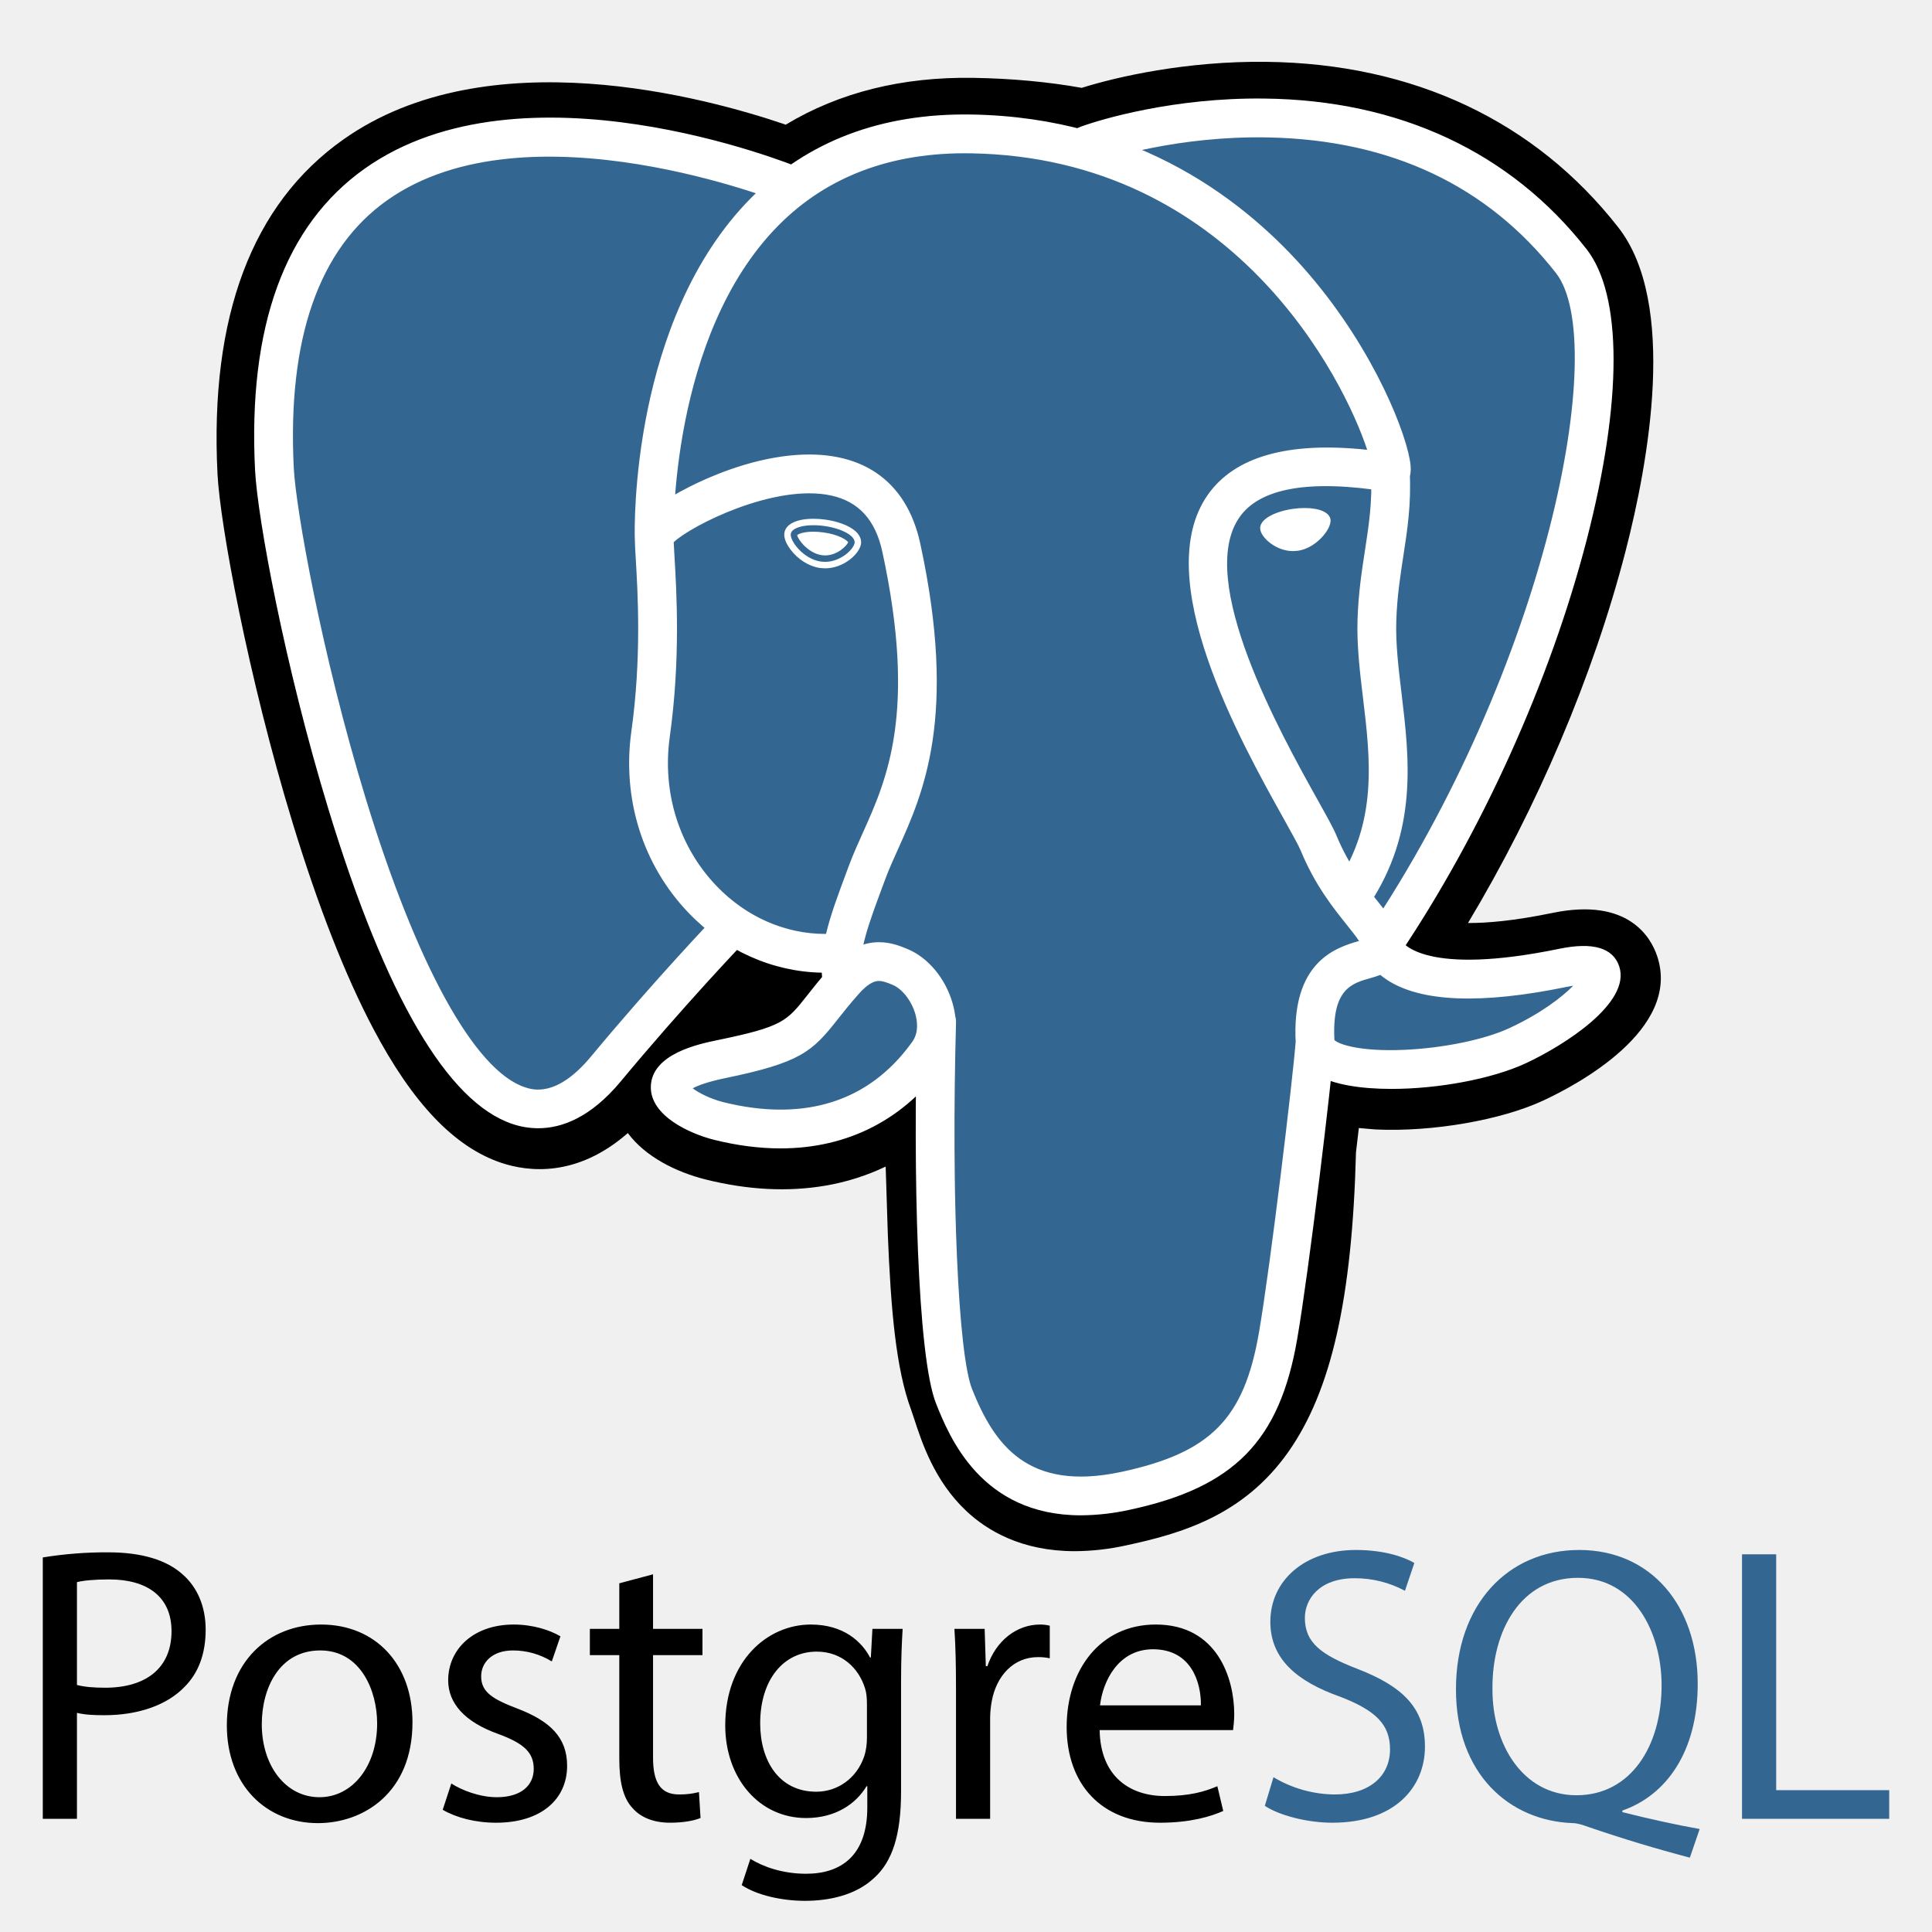
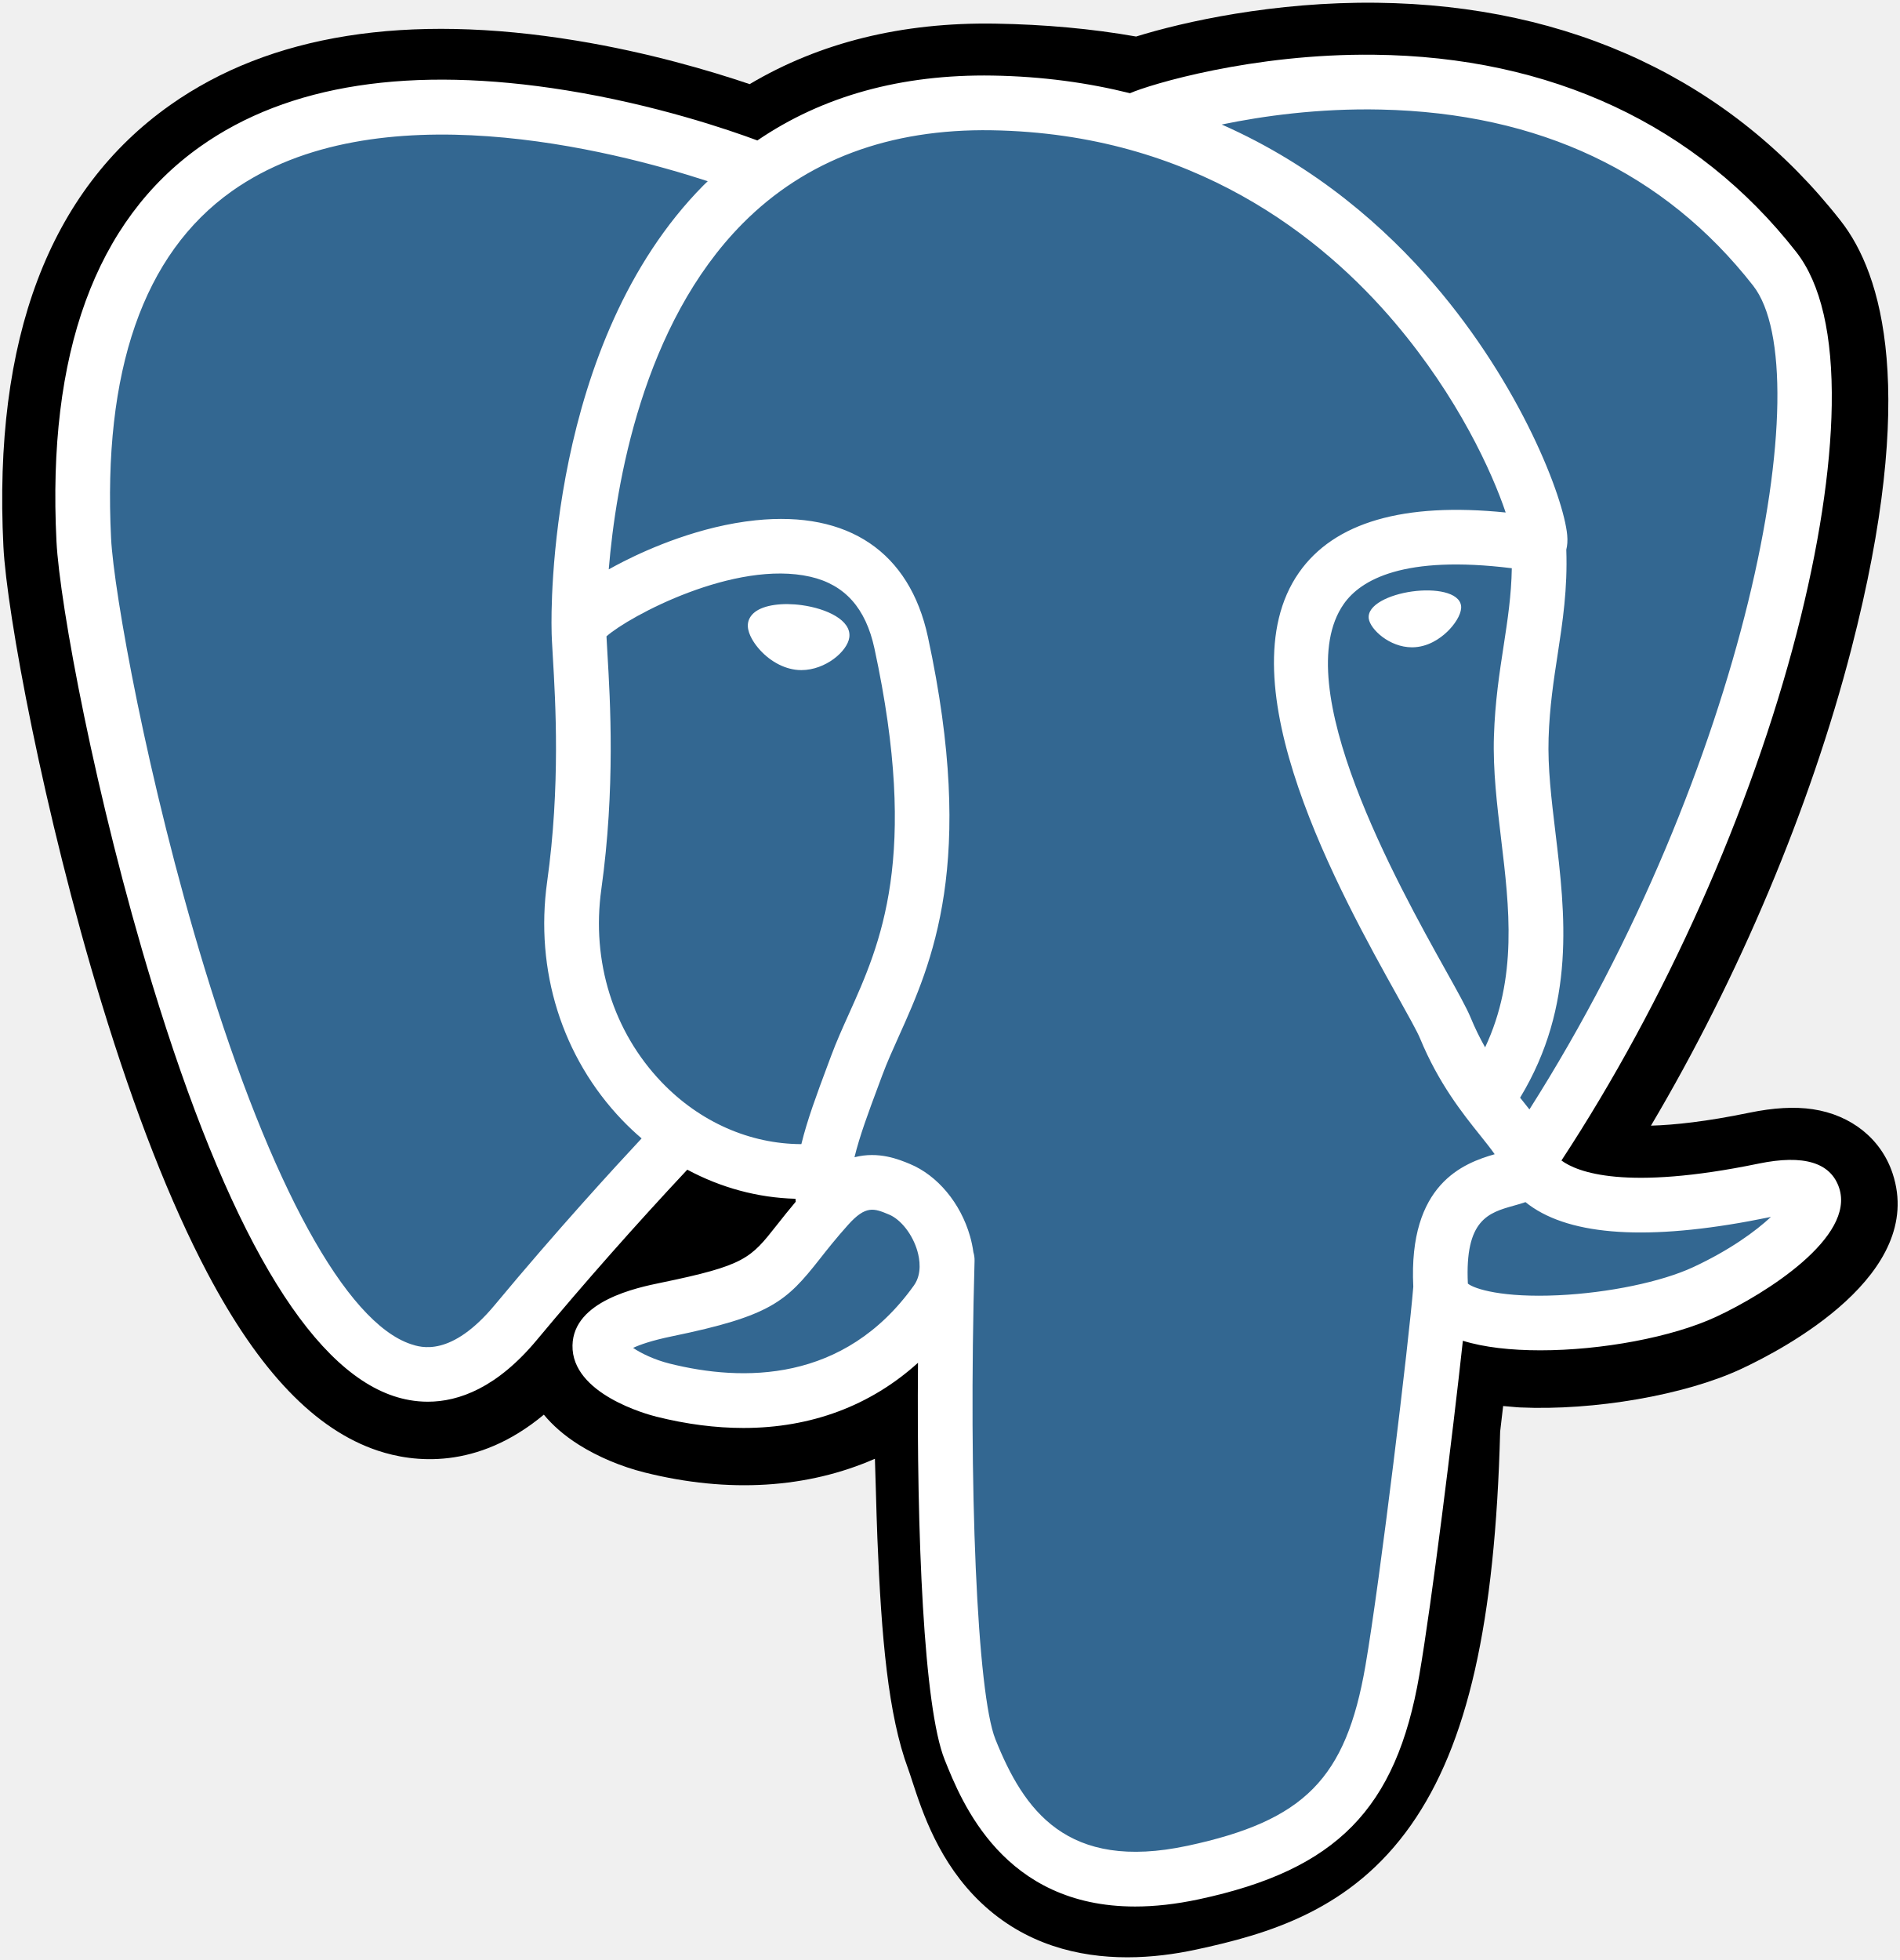
- <svg xmlns="http://www.w3.org/2000/svg" viewBox="0 0 128 128">
-   <path d="M85.988 76.075c.632-5.262.443-6.034 4.362-5.182l.995.088c3.014.137 6.957-.485 9.272-1.561 4.986-2.313 7.942-6.177 3.026-5.162-11.215 2.313-11.986-1.483-11.986-1.483C103.5 45.204 108.451 22.9 104.178 17.44 92.524 2.548 72.35 9.59 72.012 9.773l-.108.021c-2.216-.461-4.695-.735-7.481-.78-5.075-.083-8.926 1.331-11.847 3.546 0 0-35.989-14.827-34.315 18.646.356 7.121 10.207 53.882 21.956 39.758 4.294-5.164 8.444-9.531 8.444-9.531 2.061 1.369 4.528 2.067 7.116 1.816l.2-.17c-.062.641-.035 1.268.081 2.01-3.027 3.383-2.137 3.977-8.189 5.222-6.122 1.262-2.525 3.508-.178 4.095 2.848.713 9.433 1.722 13.884-4.509l-.177.711c1.188.95 1.107 6.827 1.275 11.026.168 4.199.45 8.117 1.306 10.429.856 2.31 1.866 8.261 9.819 6.557 6.646-1.426 11.727-3.476 12.19-22.545" />
-   <path d="M71.208 102.77c-3.518 0-5.808-1.36-7.2-2.674-2.1-1.981-2.933-4.534-3.43-6.059l-.215-.637c-1.002-2.705-1.341-6.599-1.542-11.613a199.25 199.25 0 01-.075-2.352c-.017-.601-.038-1.355-.068-2.146a15.157 15.157 0 01-3.997 1.264c-2.48.424-5.146.286-7.926-.409-1.961-.49-3.999-1.506-5.16-3.076-3.385 2.965-6.614 2.562-8.373 1.976-3.103-1.035-5.88-3.942-8.491-8.89-1.859-3.523-3.658-8.115-5.347-13.646-2.94-9.633-4.808-19.779-4.974-23.109-.522-10.427 2.284-17.883 8.34-22.16 9.555-6.749 24.03-2.781 29.307-.979 3.545-2.137 7.716-3.178 12.43-3.102 2.532.041 4.942.264 7.181.662 2.335-.734 6.949-1.788 12.23-1.723 9.73.116 17.793 3.908 23.316 10.966 3.941 5.036 1.993 15.61.48 21.466-2.127 8.235-5.856 16.996-10.436 24.622 1.244.009 3.045-.141 5.607-.669 5.054-1.044 6.531 1.666 6.932 2.879 1.607 4.867-5.378 8.544-7.557 9.555-2.792 1.297-7.343 2.086-11.071 1.915l-.163-.011-.979-.086-.097.816-.093.799c-.25 9.664-1.631 15.784-4.472 19.829-2.977 4.239-7.116 5.428-10.761 6.209a16.146 16.146 0 01-3.396.383zm-7.402-35.174c2.271 1.817 2.47 5.236 2.647 11.626.022.797.043 1.552.071 2.257.086 2.134.287 7.132 1.069 9.244.111.298.21.602.314.922.872 2.672 1.31 4.011 5.081 3.203 3.167-.678 4.794-1.287 6.068-3.101 1.852-2.638 2.888-7.941 3.078-15.767l3.852.094-3.826-.459.112-.955c.367-3.148.631-5.424 2.736-6.928 1.688-1.207 3.613-1.09 5.146-.814-1.684-1.271-2.15-2.765-2.274-3.377l-.321-1.582.902-1.34c5.2-7.716 9.489-17.199 11.767-26.018 2.34-9.062 1.626-13.875.913-14.785-9.446-12.071-25.829-7.088-27.539-6.521l-.29.156-1.45.271-.743-.154c-2.047-.425-4.321-.66-6.76-.7-3.831-.064-6.921.841-9.455 2.764l-1.758 1.333-2.041-.841c-4.358-1.782-17.162-5.365-23.918-.58-3.75 2.656-5.458 7.861-5.078 15.47.125 2.512 1.833 12.021 4.647 21.245 3.891 12.746 7.427 16.979 8.903 17.472.257.087.926-.433 1.591-1.231 4.326-5.203 8.44-9.54 8.613-9.723l2.231-2.347 2.697 1.792c1.087.723 2.286 1.132 3.518 1.209l6.433-5.486-.932 9.51c-.021.214-.031.504.053 1.044l.28 1.803-1.213 1.358-.14.157 3.534 1.632 1.482-1.853z" />
-   <path fill="#336791" d="M103.646 64.258c-11.216 2.313-11.987-1.484-11.987-1.484 11.842-17.571 16.792-39.876 12.52-45.335C92.524 2.547 72.35 9.59 72.013 9.773l-.109.019c-2.216-.459-4.695-.733-7.482-.778-5.075-.083-8.925 1.33-11.846 3.545 0 0-35.99-14.826-34.316 18.647.356 7.121 10.207 53.882 21.956 39.758 4.294-5.164 8.443-9.531 8.443-9.531 2.061 1.369 4.528 2.067 7.115 1.816l.201-.17c-.062.641-.034 1.268.08 2.01-3.026 3.383-2.138 3.977-8.188 5.222-6.123 1.262-2.526 3.508-.177 4.095 2.847.713 9.433 1.722 13.883-4.509l-.178.711c1.186.95 2.019 6.179 1.879 10.919s-.233 7.994.702 10.536c.935 2.541 1.866 8.261 9.82 6.557 6.646-1.425 10.09-5.116 10.57-11.272.34-4.377 1.109-3.73 1.158-7.644l.618-1.853c.711-5.934.113-7.848 4.208-6.957l.995.087c3.014.138 6.958-.485 9.273-1.561 4.986-2.314 7.943-6.177 3.028-5.162z" />
-   <path fill="#fff" d="M71.61 100.394c-6.631.001-8.731-5.25-9.591-7.397-1.257-3.146-1.529-15.358-1.249-25.373a1.286 1.286 0 012.57.072c-.323 11.551.136 22.018 1.066 24.346 1.453 3.632 3.656 6.809 9.887 5.475 5.915-1.269 8.13-3.512 9.116-9.23.758-4.389 2.254-16.874 2.438-19.338a1.285 1.285 0 012.563.191c-.192 2.564-1.682 15.026-2.469 19.584-1.165 6.755-4.176 9.819-11.11 11.306a15.462 15.462 0 01-3.221.364zM35.659 74.749a5.343 5.343 0 01-1.704-.281c-4.307-1.437-8.409-8.451-12.193-20.849-2.88-9.438-4.705-19.288-4.865-22.489-.475-9.49 1.97-16.205 7.265-19.957 10.476-7.423 28.1-.354 28.845-.05a1.285 1.285 0 01-.972 2.379v.001c-.17-.07-17.07-6.84-26.392-.229-4.528 3.211-6.607 9.175-6.18 17.729.135 2.696 1.84 12.311 4.757 21.867 3.378 11.067 7.223 18.052 10.548 19.16.521.175 2.109.704 4.381-2.026 4.272-5.14 8.197-9.242 8.236-9.283a1.286 1.286 0 011.856 1.778c-.039.04-3.904 4.081-8.116 9.148-1.995 2.398-3.908 3.102-5.466 3.102zm55.92-10.829a1.284 1.284 0 01-1.065-2.004c11.971-17.764 16.173-39.227 12.574-43.825-4.53-5.788-10.927-8.812-19.012-8.985-5.987-.13-10.746 1.399-11.523 1.666l-.195.079c-.782.246-1.382-.183-1.608-.684a1.29 1.29 0 01.508-1.631l.346-.142-.017.005.018-.006c1.321-.483 6.152-1.933 12.137-1.864 8.947.094 16.337 3.545 21.371 9.977 2.382 3.044 2.387 10.057.015 19.24-2.418 9.362-6.968 19.425-12.482 27.607a1.282 1.282 0 01-1.067.567zm.611 8.223c-2.044 0-3.876-.287-4.973-.945-1.128-.675-1.343-1.594-1.371-2.081-.308-5.404 2.674-6.345 4.195-6.774-.212-.32-.514-.697-.825-1.086-.887-1.108-2.101-2.626-3.037-4.896-.146-.354-.606-1.179-1.138-2.133-2.883-5.169-8.881-15.926-5.028-21.435 1.784-2.549 5.334-3.552 10.566-2.992-1.539-4.689-8.869-19.358-26.259-19.643-5.231-.088-9.521 1.521-12.744 4.775-7.217 7.289-6.955 20.477-6.952 20.608a1.284 1.284 0 11-2.569.067c-.016-.585-.286-14.424 7.695-22.484 3.735-3.772 8.651-5.634 14.612-5.537C75.49 7.77 82.651 13.426 86.7 18.14c4.412 5.136 6.576 10.802 6.754 12.692.133 1.406-.876 1.688-1.08 1.729l-.463.011c-5.135-.822-8.429-.252-9.791 1.695-2.931 4.188 2.743 14.363 5.166 18.709.619 1.108 1.065 1.909 1.269 2.404.796 1.93 1.834 3.227 2.668 4.269.733.917 1.369 1.711 1.597 2.645.105.185 1.603 2.399 10.488.565 2.227-.459 3.562-.066 3.97 1.168.803 2.429-3.702 5.261-6.196 6.42-2.238 1.039-5.805 1.696-8.892 1.696zm-3.781-3.238c.281.285 1.691.775 4.612.65 2.596-.112 5.335-.677 6.979-1.439 2.102-.976 3.504-2.067 4.231-2.812l-.404.074c-5.681 1.173-9.699 1.017-11.942-.465a4.821 4.821 0 01-.435-.323c-.243.096-.468.159-.628.204-1.273.357-2.589.726-2.413 4.111zm-36.697 7.179c-1.411 0-2.896-.191-4.413-.572-1.571-.393-4.221-1.576-4.18-3.519.045-2.181 3.216-2.835 4.411-3.081 4.312-.888 4.593-1.244 5.941-2.955.393-.499.882-1.12 1.548-1.865.99-1.107 2.072-1.669 3.216-1.669.796 0 1.45.271 1.881.449 1.376.57 2.524 1.948 2.996 3.598.426 1.488.223 2.92-.572 4.032-2.608 3.653-6.352 5.582-10.828 5.582zm-5.817-3.98c.388.299 1.164.699 2.027.916 1.314.328 2.588.495 3.79.495 3.662 0 6.601-1.517 8.737-4.506.445-.624.312-1.415.193-1.832-.25-.872-.87-1.665-1.509-1.931-.347-.144-.634-.254-.898-.254-.142 0-.573 0-1.3.813-.614.686-1.055 1.246-1.446 1.741-1.678 2.131-2.447 2.854-7.441 3.883-1.218.252-1.843.506-2.153.675zm9.882-5.928a1.286 1.286 0 01-1.269-1.09 6.026 6.026 0 01-.064-.644c-3.274-.062-6.432-1.466-8.829-3.968-3.031-3.163-4.411-7.545-3.785-12.022.68-4.862.426-9.154.289-11.46a25.514 25.514 0 01-.063-1.425c.002-.406.01-1.485 3.615-3.312 1.282-.65 3.853-1.784 6.661-2.075 4.654-.48 7.721 1.592 8.639 5.836 2.478 11.46.196 16.529-1.47 20.23-.311.688-.604 1.34-.838 1.97l-.207.557c-.88 2.36-1.641 4.399-1.407 5.923a1.287 1.287 0 01-1.075 1.466l-.197.014zM44.634 35.922l.051.918c.142 2.395.406 6.853-.31 11.969-.516 3.692.612 7.297 3.095 9.888 1.962 2.048 4.546 3.178 7.201 3.178h.055c.298-1.253.791-2.575 1.322-4l.206-.553c.265-.712.575-1.401.903-2.13 1.604-3.564 3.6-8 1.301-18.633-.456-2.105-1.56-3.324-3.375-3.726-3.728-.824-9.283 1.98-10.449 3.089zm7.756-.545c-.064.454.833 1.667 2.001 1.829 1.167.163 2.166-.785 2.229-1.239.063-.455-.833-.955-2.002-1.118-1.167-.163-2.166.073-2.228.528zm2.27 2.277l-.328-.023c-.725-.101-1.458-.558-1.959-1.223-.176-.233-.464-.687-.407-1.091.082-.593.804-.947 1.933-.947.253 0 .515.019.78.055.616.086 1.189.264 1.612.5.733.41.787.866.754 1.103-.091.653-1.133 1.626-2.385 1.626zm-1.844-2.201c.037.28.73 1.205 1.634 1.33l.209.015c.834 0 1.458-.657 1.531-.872-.077-.146-.613-.511-1.631-.651a4.72 4.72 0 00-.661-.048c-.652-.001-1.001.146-1.082.226zm35.121-1.003c.063.455-.832 1.668-2.001 1.83-1.168.162-2.167-.785-2.231-1.24-.062-.454.834-.955 2.002-1.117 1.168-.164 2.166.074 2.23.527zm-2.27 2.062c-1.125 0-2.094-.875-2.174-1.442-.092-.681 1.029-1.199 2.185-1.359.254-.036.506-.054.749-.054.997 0 1.657.293 1.723.764.043.306-.191.777-.595 1.201-.266.28-.826.765-1.588.87l-.3.02zm.759-2.427c-.223 0-.455.017-.69.049-1.162.161-1.853.628-1.82.878.039.274.78 1.072 1.75 1.072l.239-.017c.634-.089 1.11-.502 1.337-.741.356-.375.498-.727.481-.848-.021-.157-.449-.393-1.297-.393zm3.194 26.453a1.285 1.285 0 01-1.067-2c2.736-4.087 2.235-8.256 1.751-12.286-.207-1.718-.42-3.493-.364-5.198.056-1.753.278-3.199.494-4.599.255-1.657.496-3.224.396-5.082a1.286 1.286 0 012.567-.138c.114 2.124-.159 3.896-.423 5.611-.204 1.323-.415 2.691-.466 4.29-.049 1.509.144 3.112.348 4.808.516 4.287 1.099 9.146-2.167 14.023-.248.37-.655.571-1.069.571z" />
-   <path d="M2.835 103.184a26.23 26.23 0 014.343-.338c2.235 0 3.874.52 4.914 1.456.962.832 1.534 2.106 1.534 3.667 0 1.586-.469 2.834-1.353 3.744-1.196 1.274-3.146 1.924-5.356 1.924-.676 0-1.3-.026-1.819-.156v7.021H2.835v-17.318zm2.263 8.45c.494.13 1.118.182 1.872.182 2.729 0 4.394-1.326 4.394-3.744 0-2.314-1.638-3.432-4.134-3.432-.988 0-1.742.078-2.132.182v6.812zm22.23 2.47c0 4.654-3.225 6.683-6.267 6.683-3.406 0-6.032-2.496-6.032-6.475 0-4.212 2.756-6.682 6.24-6.682 3.615-.001 6.059 2.626 6.059 6.474zm-9.984.13c0 2.756 1.586 4.836 3.822 4.836 2.184 0 3.821-2.054 3.821-4.888 0-2.132-1.065-4.836-3.77-4.836s-3.873 2.496-3.873 4.888zm12.557 3.926c.676.442 1.872.91 3.016.91 1.664 0 2.444-.832 2.444-1.872 0-1.092-.649-1.69-2.34-2.314-2.262-.806-3.328-2.054-3.328-3.562 0-2.028 1.638-3.692 4.342-3.692 1.274 0 2.393.364 3.095.78l-.572 1.664a4.897 4.897 0 00-2.574-.728c-1.352 0-2.106.78-2.106 1.716 0 1.04.755 1.508 2.393 2.132 2.184.832 3.302 1.924 3.302 3.796 0 2.21-1.716 3.77-4.706 3.77-1.378 0-2.652-.338-3.536-.858l.57-1.742zm13.365-13.859v3.614h3.275v1.742h-3.275v6.786c0 1.56.441 2.444 1.716 2.444a5.09 5.09 0 001.326-.156l.104 1.716c-.441.182-1.144.312-2.027.312-1.066 0-1.925-.338-2.471-.962-.649-.676-.884-1.794-.884-3.276v-6.864h-1.95v-1.742h1.95v-3.016l2.236-.598zm16.536 3.615c-.053.91-.104 1.924-.104 3.458v7.306c0 2.886-.572 4.654-1.794 5.747-1.222 1.144-2.99 1.508-4.576 1.508-1.508 0-3.172-.364-4.187-1.04l.572-1.742c.832.52 2.132.988 3.692.988 2.34 0 4.056-1.222 4.056-4.394v-1.404h-.052c-.702 1.17-2.054 2.106-4.004 2.106-3.12 0-5.356-2.652-5.356-6.137 0-4.264 2.782-6.682 5.668-6.682 2.185 0 3.381 1.144 3.927 2.184h.052l.104-1.898h2.002zm-2.366 4.966c0-.39-.026-.728-.13-1.04-.416-1.326-1.534-2.418-3.198-2.418-2.185 0-3.744 1.846-3.744 4.758 0 2.47 1.248 4.524 3.718 4.524 1.404 0 2.678-.884 3.172-2.34.13-.39.183-.832.183-1.222v-2.262zm5.901-1.04c0-1.482-.026-2.756-.104-3.926h2.003l.077 2.47h.104c.572-1.69 1.95-2.756 3.484-2.756.26 0 .441.026.649.078v2.158a3.428 3.428 0 00-.779-.078c-1.612 0-2.757 1.222-3.068 2.938a6.44 6.44 0 00-.104 1.066v6.708h-2.262v-8.658zm9.517 2.782c.052 3.094 2.027 4.368 4.315 4.368 1.639 0 2.626-.286 3.484-.65l.39 1.638c-.806.364-2.184.78-4.186.78-3.874 0-6.188-2.548-6.188-6.344 0-3.796 2.236-6.787 5.902-6.787 4.108 0 5.2 3.614 5.2 5.928 0 .468-.052.832-.078 1.066h-8.839zm6.708-1.638c.025-1.456-.599-3.718-3.172-3.718-2.314 0-3.328 2.132-3.511 3.718h6.683z" />
-   <path fill="#336791" d="M84.371 117.744a8.016 8.016 0 004.056 1.144c2.314 0 3.666-1.222 3.666-2.99 0-1.638-.936-2.574-3.302-3.484-2.86-1.014-4.628-2.496-4.628-4.966 0-2.73 2.262-4.758 5.668-4.758 1.794 0 3.094.416 3.874.858l-.624 1.846a6.98 6.98 0 00-3.328-.832c-2.392 0-3.302 1.43-3.302 2.626 0 1.638 1.065 2.444 3.484 3.38 2.964 1.145 4.472 2.574 4.472 5.148 0 2.704-2.002 5.044-6.136 5.044-1.69 0-3.536-.494-4.473-1.118l.573-1.898zm27.586 5.33a94.846 94.846 0 01-6.708-2.028c-.364-.13-.728-.26-1.066-.26-4.16-.156-7.722-3.224-7.722-8.866 0-5.616 3.432-9.23 8.164-9.23 4.758 0 7.853 3.692 7.853 8.866 0 4.498-2.08 7.384-4.992 8.398v.104c1.742.442 3.64.858 5.122 1.118l-.651 1.898zm-1.872-11.414c0-3.51-1.819-7.125-5.538-7.125-3.822 0-5.694 3.536-5.668 7.333-.026 3.718 2.028 7.072 5.564 7.072 3.615 0 5.642-3.276 5.642-7.28zm5.329-8.684h2.263v15.626h7.488v1.898h-9.751v-17.524z" />
+ <svg xmlns="http://www.w3.org/2000/svg" width="2424" height="2500" viewBox="0 0 256 264" preserveAspectRatio="xMinYMin meet">
+   <path d="M255.008 158.086c-1.535-4.649-5.556-7.887-10.756-8.664-2.452-.366-5.26-.21-8.583.475-5.792 1.195-10.089 1.65-13.225 1.738 11.837-19.985 21.462-42.775 27.003-64.228 8.96-34.689 4.172-50.492-1.423-57.64C233.217 10.847 211.614.683 185.552.372c-13.903-.17-26.108 2.575-32.475 4.549-5.928-1.046-12.302-1.63-18.99-1.738-12.537-.2-23.614 2.533-33.079 8.15-5.24-1.772-13.65-4.27-23.362-5.864-22.842-3.75-41.252-.828-54.718 8.685C6.622 25.672-.937 45.684.461 73.634c.444 8.874 5.408 35.874 13.224 61.48 4.492 14.718 9.282 26.94 14.237 36.33 7.027 13.315 14.546 21.156 22.987 23.972 4.731 1.576 13.327 2.68 22.368-4.85 1.146 1.388 2.675 2.767 4.704 4.048 2.577 1.625 5.728 2.953 8.875 3.74 11.341 2.835 21.964 2.126 31.027-1.848.056 1.612.099 3.152.135 4.482.06 2.157.12 4.272.199 6.25.537 13.374 1.447 23.773 4.143 31.049.148.4.347 1.01.557 1.657 1.345 4.118 3.594 11.012 9.316 16.411 5.925 5.593 13.092 7.308 19.656 7.308 3.292 0 6.433-.432 9.188-1.022 9.82-2.105 20.973-5.311 29.041-16.799 7.628-10.86 11.336-27.217 12.007-52.99.087-.729.167-1.425.244-2.088l.16-1.362 1.797.158.463.031c10.002.456 22.232-1.665 29.743-5.154 5.935-2.754 24.954-12.795 20.476-26.351" />
+   <path d="M237.906 160.722c-29.74 6.135-31.785-3.934-31.785-3.934 31.4-46.593 44.527-105.736 33.2-120.211-30.904-39.485-84.399-20.811-85.292-20.327l-.287.052c-5.876-1.22-12.451-1.946-19.842-2.067-13.456-.22-23.664 3.528-31.41 9.402 0 0-95.43-39.314-90.991 49.444.944 18.882 27.064 142.873 58.218 105.422 11.387-13.695 22.39-25.274 22.39-25.274 5.464 3.63 12.006 5.482 18.864 4.817l.533-.452c-.166 1.7-.09 3.363.213 5.332-8.026 8.967-5.667 10.541-21.711 13.844-16.235 3.346-6.698 9.302-.471 10.86 7.549 1.887 25.013 4.561 36.813-11.958l-.47 1.885c3.144 2.519 5.352 16.383 4.982 28.952-.37 12.568-.617 21.197 1.86 27.937 2.479 6.74 4.948 21.905 26.04 17.386 17.623-3.777 26.756-13.564 28.027-29.89.901-11.606 2.942-9.89 3.07-20.267l1.637-4.912c1.887-15.733.3-20.809 11.157-18.448l2.64.232c7.99.363 18.45-1.286 24.589-4.139 13.218-6.134 21.058-16.377 8.024-13.686h.002" fill="#336791" />
+   <path d="M108.076 81.525c-2.68-.373-5.107-.028-6.335.902-.69.523-.904 1.129-.962 1.546-.154 1.105.62 2.327 1.096 2.957 1.346 1.784 3.312 3.01 5.258 3.28.282.04.563.058.842.058 3.245 0 6.196-2.527 6.456-4.392.325-2.336-3.066-3.893-6.355-4.35M196.86 81.599c-.256-1.831-3.514-2.353-6.606-1.923-3.088.43-6.082 1.824-5.832 3.659.2 1.427 2.777 3.863 5.827 3.863.258 0 .518-.017.78-.054 2.036-.282 3.53-1.575 4.24-2.32 1.08-1.136 1.706-2.402 1.591-3.225" fill="#FFF" />
+   <path d="M247.802 160.025c-1.134-3.429-4.784-4.532-10.848-3.28-18.005 3.716-24.453 1.142-26.57-.417 13.995-21.32 25.508-47.092 31.719-71.137 2.942-11.39 4.567-21.968 4.7-30.59.147-9.463-1.465-16.417-4.789-20.665-13.402-17.125-33.072-26.311-56.882-26.563-16.369-.184-30.199 4.005-32.88 5.183-5.646-1.404-11.801-2.266-18.502-2.376-12.288-.199-22.91 2.743-31.704 8.74-3.82-1.422-13.692-4.811-25.765-6.756-20.872-3.36-37.458-.814-49.294 7.571-14.123 10.006-20.643 27.892-19.38 53.16.425 8.501 5.269 34.653 12.913 59.698 10.062 32.964 21 51.625 32.508 55.464 1.347.449 2.9.763 4.613.763 4.198 0 9.345-1.892 14.7-8.33a529.832 529.832 0 0 1 20.261-22.926c4.524 2.428 9.494 3.784 14.577 3.92.01.133.023.266.035.398a117.66 117.66 0 0 0-2.57 3.175c-3.522 4.471-4.255 5.402-15.592 7.736-3.225.666-11.79 2.431-11.916 8.435-.136 6.56 10.125 9.315 11.294 9.607 4.074 1.02 7.999 1.523 11.742 1.523 9.103 0 17.114-2.992 23.516-8.781-.197 23.386.778 46.43 3.586 53.451 2.3 5.748 7.918 19.795 25.664 19.794 2.604 0 5.47-.303 8.623-.979 18.521-3.97 26.564-12.156 29.675-30.203 1.665-9.645 4.522-32.676 5.866-45.03 2.836.885 6.487 1.29 10.434 1.289 8.232 0 17.731-1.749 23.688-4.514 6.692-3.108 18.768-10.734 16.578-17.36zm-44.106-83.48c-.061 3.647-.563 6.958-1.095 10.414-.573 3.717-1.165 7.56-1.314 12.225-.147 4.54.42 9.26.968 13.825 1.108 9.22 2.245 18.712-2.156 28.078a36.508 36.508 0 0 1-1.95-4.009c-.547-1.326-1.735-3.456-3.38-6.404-6.399-11.476-21.384-38.35-13.713-49.316 2.285-3.264 8.084-6.62 22.64-4.813zm-17.644-61.787c21.334.471 38.21 8.452 50.158 23.72 9.164 11.711-.927 64.998-30.14 110.969a171.33 171.33 0 0 0-.886-1.117l-.37-.462c7.549-12.467 6.073-24.802 4.759-35.738-.54-4.488-1.05-8.727-.92-12.709.134-4.22.692-7.84 1.232-11.34.663-4.313 1.338-8.776 1.152-14.037.139-.552.195-1.204.122-1.978-.475-5.045-6.235-20.144-17.975-33.81-6.422-7.475-15.787-15.84-28.574-21.482 5.5-1.14 13.021-2.203 21.442-2.016zM66.674 175.778c-5.9 7.094-9.974 5.734-11.314 5.288-8.73-2.912-18.86-21.364-27.791-50.624-7.728-25.318-12.244-50.777-12.602-57.916-1.128-22.578 4.345-38.313 16.268-46.769 19.404-13.76 51.306-5.524 64.125-1.347-.184.182-.376.352-.558.537-21.036 21.244-20.537 57.54-20.485 59.759-.002.856.07 2.068.168 3.735.362 6.105 1.036 17.467-.764 30.334-1.672 11.957 2.014 23.66 10.111 32.109a36.275 36.275 0 0 0 2.617 2.468c-3.604 3.86-11.437 12.396-19.775 22.426zm22.479-29.993c-6.526-6.81-9.49-16.282-8.133-25.99 1.9-13.592 1.199-25.43.822-31.79-.053-.89-.1-1.67-.127-2.285 3.073-2.725 17.314-10.355 27.47-8.028 4.634 1.061 7.458 4.217 8.632 9.645 6.076 28.103.804 39.816-3.432 49.229-.873 1.939-1.698 3.772-2.402 5.668l-.546 1.466c-1.382 3.706-2.668 7.152-3.465 10.424-6.938-.02-13.687-2.984-18.819-8.34zm1.065 37.9c-2.026-.506-3.848-1.385-4.917-2.114.893-.42 2.482-.992 5.238-1.56 13.337-2.745 15.397-4.683 19.895-10.394 1.031-1.31 2.2-2.794 3.819-4.602l.002-.002c2.411-2.7 3.514-2.242 5.514-1.412 1.621.67 3.2 2.702 3.84 4.938.303 1.056.643 3.06-.47 4.62-9.396 13.156-23.088 12.987-32.921 10.526zm69.799 64.952c-16.316 3.496-22.093-4.829-25.9-14.346-2.457-6.144-3.665-33.85-2.808-64.447.011-.407-.047-.8-.159-1.17a15.444 15.444 0 0 0-.456-2.162c-1.274-4.452-4.379-8.176-8.104-9.72-1.48-.613-4.196-1.738-7.46-.903.696-2.868 1.903-6.107 3.212-9.614l.549-1.475c.618-1.663 1.394-3.386 2.214-5.21 4.433-9.848 10.504-23.337 3.915-53.81-2.468-11.414-10.71-16.988-23.204-15.693-7.49.775-14.343 3.797-17.761 5.53-.735.372-1.407.732-2.035 1.082.954-11.5 4.558-32.992 18.04-46.59 8.489-8.56 19.794-12.788 33.568-12.56 27.14.444 44.544 14.372 54.366 25.979 8.464 10.001 13.047 20.076 14.876 25.51-13.755-1.399-23.11 1.316-27.852 8.096-10.317 14.748 5.644 43.372 13.315 57.129 1.407 2.521 2.621 4.7 3.003 5.626 2.498 6.054 5.732 10.096 8.093 13.046.724.904 1.426 1.781 1.96 2.547-4.166 1.201-11.649 3.976-10.967 17.847-.55 6.96-4.461 39.546-6.448 51.059-2.623 15.21-8.22 20.875-23.957 24.25zm68.104-77.936c-4.26 1.977-11.389 3.46-18.161 3.779-7.48.35-11.288-.838-12.184-1.569-.42-8.644 2.797-9.547 6.202-10.503.535-.15 1.057-.297 1.561-.473.313.255.656.508 1.032.756 6.012 3.968 16.735 4.396 31.874 1.271l.166-.033c-2.042 1.909-5.536 4.471-10.49 6.772z" fill="#FFF" />
</svg>
